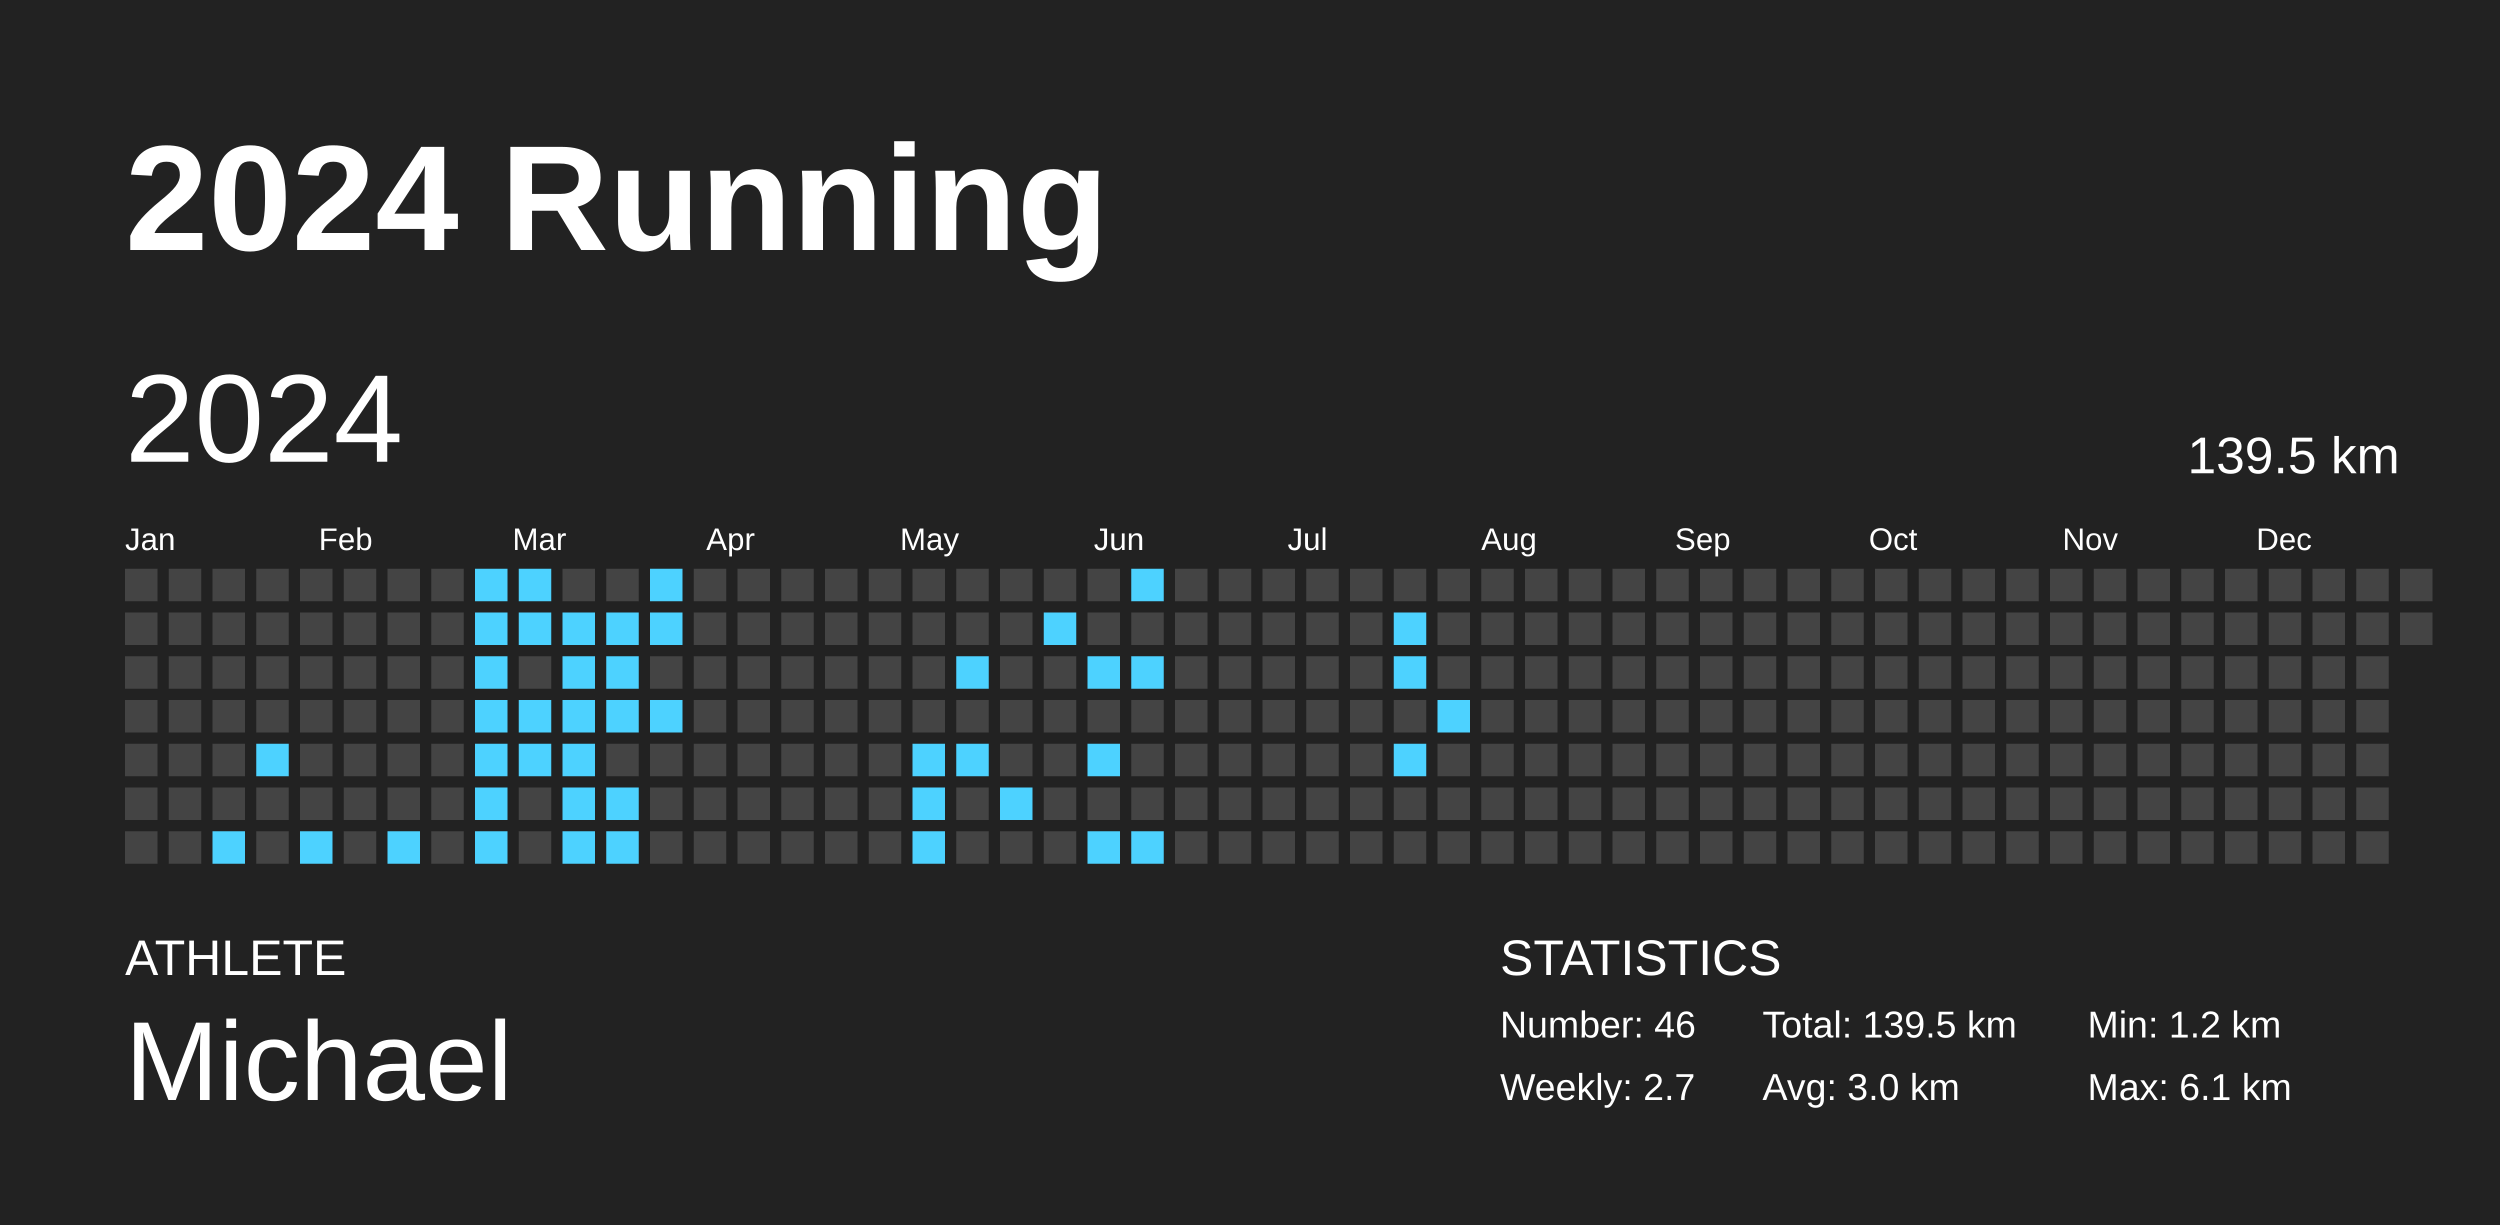
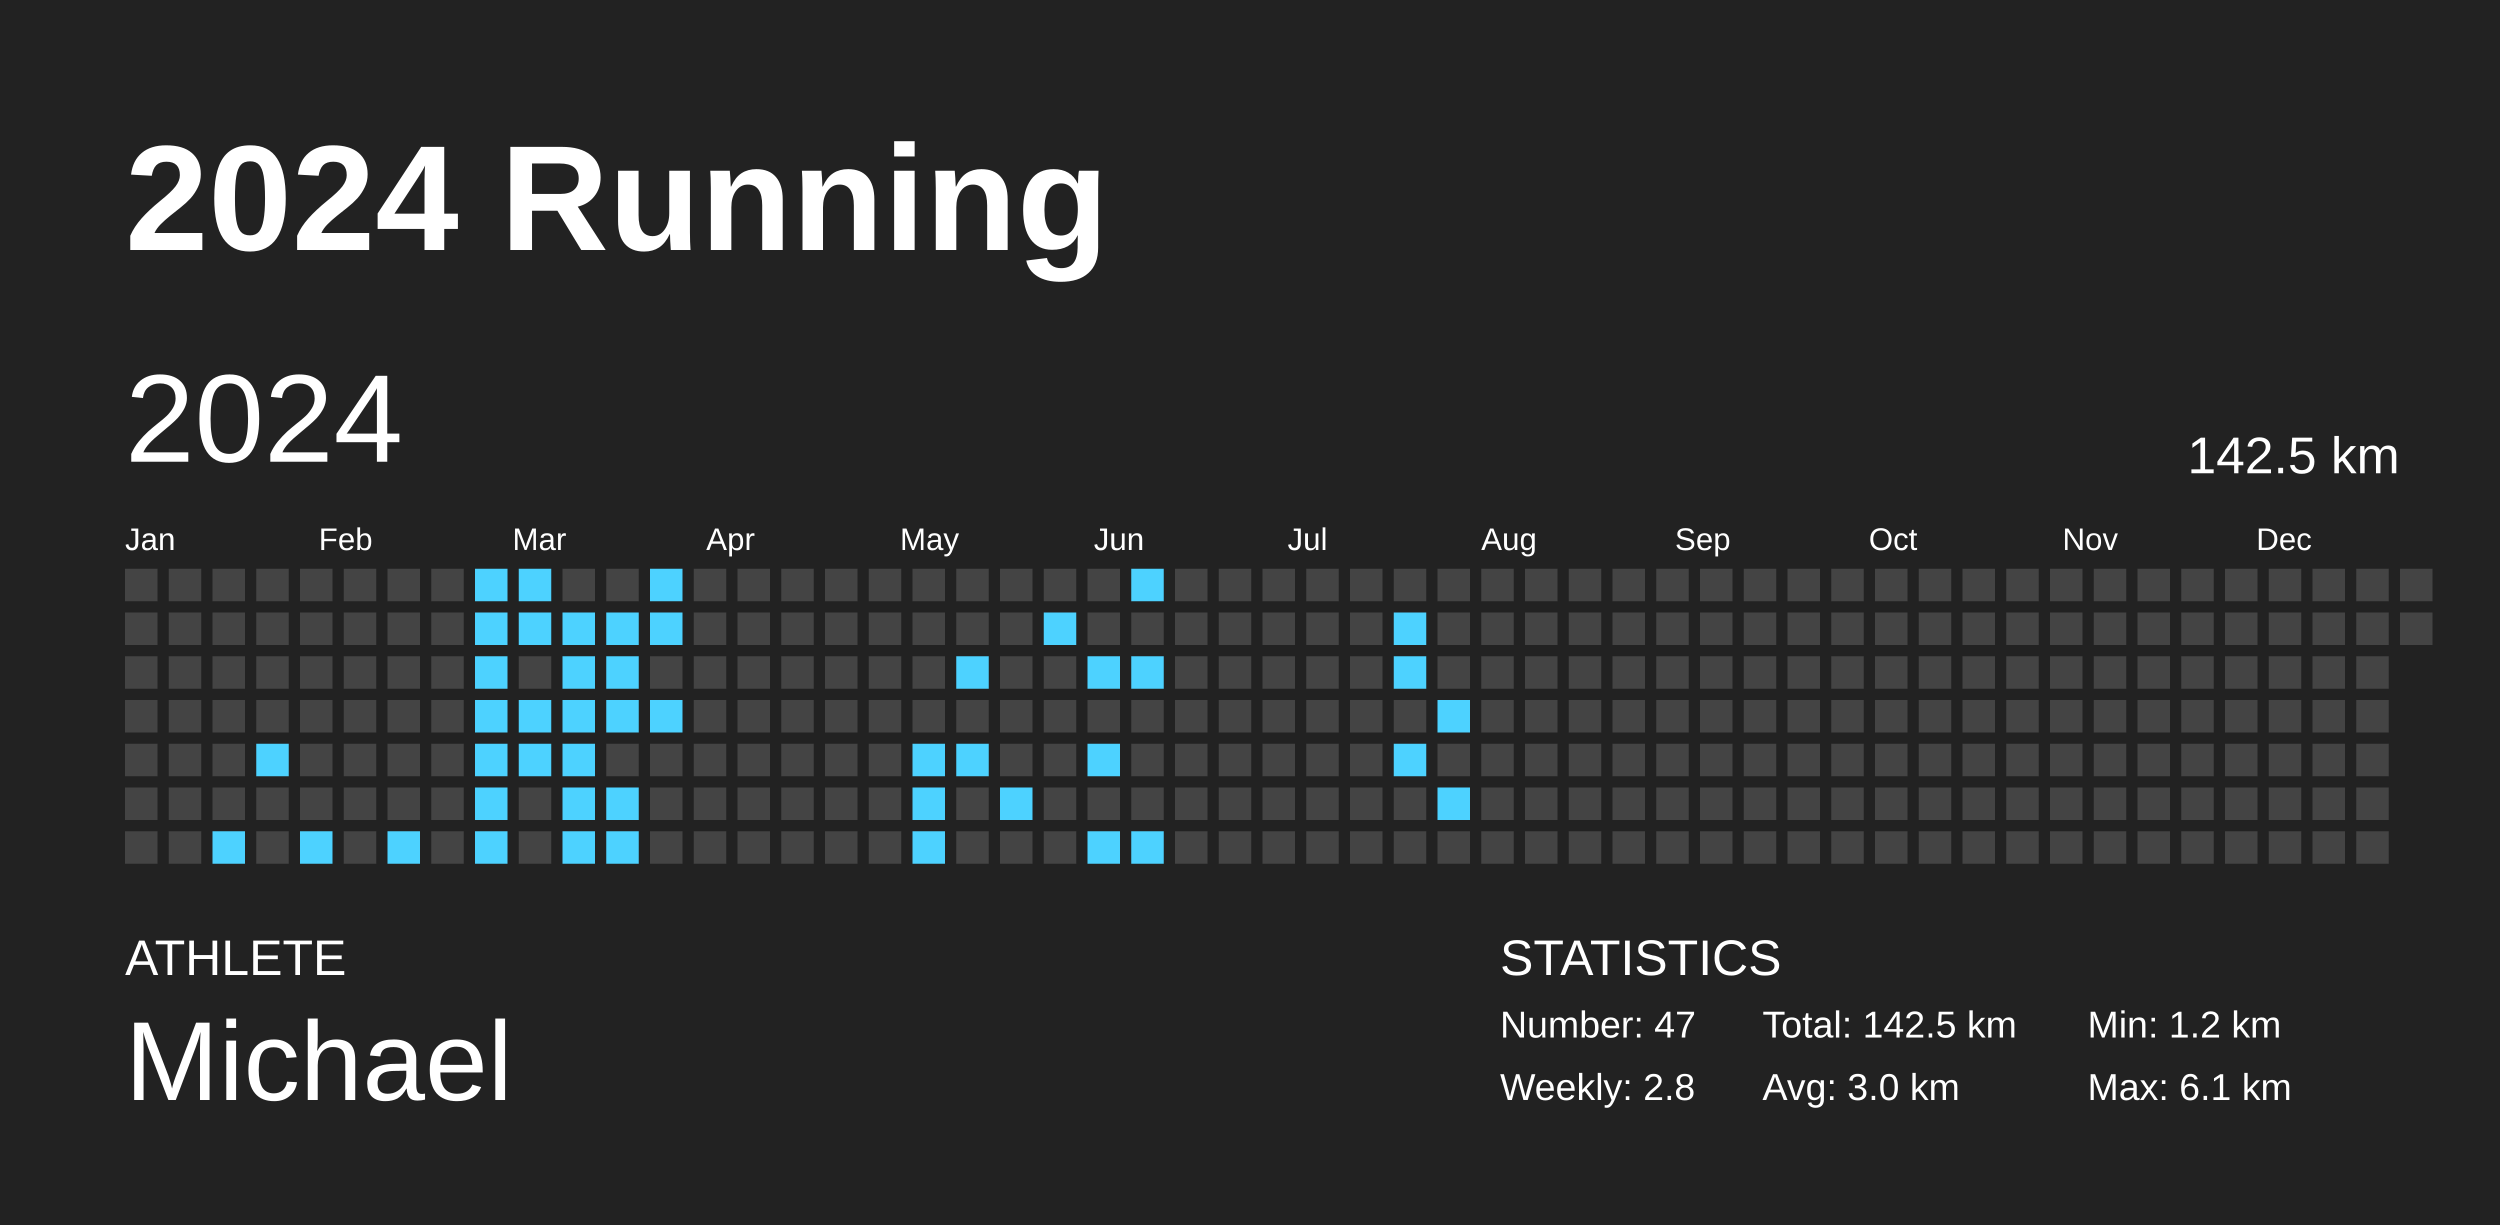
<svg xmlns="http://www.w3.org/2000/svg" baseProfile="full" height="98mm" version="1.1" viewBox="0,0,200,98" width="200mm">
  <defs />
  <rect fill="#222222" height="98" width="200" x="0" y="0" />
  <text fill="#FFFFFF" style="font-size:12px; font-family:Arial; font-weight:bold;" x="10" y="20">2024 Running</text>
  <text fill="#FFFFFF" style="font-size:4px; font-family:Arial" x="10" y="78">ATHLETE</text>
  <text fill="#FFFFFF" style="font-size:9px; font-family:Arial" x="10" y="88">Michael</text>
  <text fill="#FFFFFF" style="font-size:4px; font-family:Arial" x="120" y="78">STATISTICS</text>
-   <text fill="#FFFFFF" style="font-size:3px; font-family:Arial" x="120" y="83">Number: 46</text>
-   <text fill="#FFFFFF" style="font-size:3px; font-family:Arial" x="120" y="88">Weekly: 2.7</text>
-   <text fill="#FFFFFF" style="font-size:3px; font-family:Arial" x="141" y="83">Total: 139.5 km</text>
+   <text fill="#FFFFFF" style="font-size:3px; font-family:Arial" x="120" y="83">Number: 47</text>
+   <text fill="#FFFFFF" style="font-size:3px; font-family:Arial" x="120" y="88">Weekly: 2.8</text>
+   <text fill="#FFFFFF" style="font-size:3px; font-family:Arial" x="141" y="83">Total: 142.5 km</text>
  <text fill="#FFFFFF" style="font-size:3px; font-family:Arial" x="141" y="88">Avg: 3.0 km</text>
  <text fill="#FFFFFF" style="font-size:3px; font-family:Arial" x="167" y="83">Min: 1.2 km</text>
  <text fill="#FFFFFF" style="font-size:3px; font-family:Arial" x="167" y="88">Max: 6.1 km</text>
  <text dominant-baseline="hanging" fill="#FFFFFF" style="font-size:10.0px; font-family:Arial;" x="10" y="30">2024</text>
-   <text dominant-baseline="hanging" fill="#FFFFFF" style="font-size:4.125px; font-family:Arial;" x="175" y="35">139.5 km</text>
+   <text dominant-baseline="hanging" fill="#FFFFFF" style="font-size:4.125px; font-family:Arial;" x="175" y="35">142.5 km</text>
  <text fill="#FFFFFF" style="font-size:2.5px; font-family:Arial" x="10.0" y="44">Jan</text>
  <text fill="#FFFFFF" style="font-size:2.5px; font-family:Arial" x="25.5" y="44">Feb</text>
  <text fill="#FFFFFF" style="font-size:2.5px; font-family:Arial" x="41.0" y="44">Mar</text>
  <text fill="#FFFFFF" style="font-size:2.5px; font-family:Arial" x="56.5" y="44">Apr</text>
  <text fill="#FFFFFF" style="font-size:2.5px; font-family:Arial" x="72.0" y="44">May</text>
  <text fill="#FFFFFF" style="font-size:2.5px; font-family:Arial" x="87.5" y="44">Jun</text>
  <text fill="#FFFFFF" style="font-size:2.5px; font-family:Arial" x="103.0" y="44">Jul</text>
  <text fill="#FFFFFF" style="font-size:2.5px; font-family:Arial" x="118.5" y="44">Aug</text>
  <text fill="#FFFFFF" style="font-size:2.5px; font-family:Arial" x="134.0" y="44">Sep</text>
  <text fill="#FFFFFF" style="font-size:2.5px; font-family:Arial" x="149.5" y="44">Oct</text>
  <text fill="#FFFFFF" style="font-size:2.5px; font-family:Arial" x="165.0" y="44">Nov</text>
  <text fill="#FFFFFF" style="font-size:2.5px; font-family:Arial" x="180.5" y="44">Dec</text>
  <rect fill="#444444" height="2.6" width="2.6" x="10.0" y="45.5" />
  <rect fill="#444444" height="2.6" width="2.6" x="10.0" y="49.0" />
  <rect fill="#444444" height="2.6" width="2.6" x="10.0" y="52.5" />
  <rect fill="#444444" height="2.6" width="2.6" x="10.0" y="56.0" />
  <rect fill="#444444" height="2.6" width="2.6" x="10.0" y="59.5" />
  <rect fill="#444444" height="2.6" width="2.6" x="10.0" y="63.0" />
  <rect fill="#444444" height="2.6" width="2.6" x="10.0" y="66.5" />
  <rect fill="#444444" height="2.6" width="2.6" x="13.5" y="45.5" />
  <rect fill="#444444" height="2.6" width="2.6" x="13.5" y="49.0" />
  <rect fill="#444444" height="2.6" width="2.6" x="13.5" y="52.5" />
  <rect fill="#444444" height="2.6" width="2.6" x="13.5" y="56.0" />
  <rect fill="#444444" height="2.6" width="2.6" x="13.5" y="59.5" />
  <rect fill="#444444" height="2.6" width="2.6" x="13.5" y="63.0" />
  <rect fill="#444444" height="2.6" width="2.6" x="13.5" y="66.5" />
  <rect fill="#444444" height="2.6" width="2.6" x="17.0" y="45.5" />
  <rect fill="#444444" height="2.6" width="2.6" x="17.0" y="49.0" />
  <rect fill="#444444" height="2.6" width="2.6" x="17.0" y="52.5" />
  <rect fill="#444444" height="2.6" width="2.6" x="17.0" y="56.0" />
  <rect fill="#444444" height="2.6" width="2.6" x="17.0" y="59.5" />
  <rect fill="#444444" height="2.6" width="2.6" x="17.0" y="63.0" />
  <rect fill="#4dd2ff" height="2.6" width="2.6" x="17.0" y="66.5" />
  <rect fill="#444444" height="2.6" width="2.6" x="20.5" y="45.5" />
  <rect fill="#444444" height="2.6" width="2.6" x="20.5" y="49.0" />
  <rect fill="#444444" height="2.6" width="2.6" x="20.5" y="52.5" />
  <rect fill="#444444" height="2.6" width="2.6" x="20.5" y="56.0" />
  <rect fill="#4dd2ff" height="2.6" width="2.6" x="20.5" y="59.5" />
  <rect fill="#444444" height="2.6" width="2.6" x="20.5" y="63.0" />
  <rect fill="#444444" height="2.6" width="2.6" x="20.5" y="66.5" />
  <rect fill="#444444" height="2.6" width="2.6" x="24.0" y="45.5" />
  <rect fill="#444444" height="2.6" width="2.6" x="24.0" y="49.0" />
  <rect fill="#444444" height="2.6" width="2.6" x="24.0" y="52.5" />
  <rect fill="#444444" height="2.6" width="2.6" x="24.0" y="56.0" />
  <rect fill="#444444" height="2.6" width="2.6" x="24.0" y="59.5" />
  <rect fill="#444444" height="2.6" width="2.6" x="24.0" y="63.0" />
  <rect fill="#4dd2ff" height="2.6" width="2.6" x="24.0" y="66.5" />
  <rect fill="#444444" height="2.6" width="2.6" x="27.5" y="45.5" />
  <rect fill="#444444" height="2.6" width="2.6" x="27.5" y="49.0" />
  <rect fill="#444444" height="2.6" width="2.6" x="27.5" y="52.5" />
  <rect fill="#444444" height="2.6" width="2.6" x="27.5" y="56.0" />
  <rect fill="#444444" height="2.6" width="2.6" x="27.5" y="59.5" />
  <rect fill="#444444" height="2.6" width="2.6" x="27.5" y="63.0" />
  <rect fill="#444444" height="2.6" width="2.6" x="27.5" y="66.5" />
  <rect fill="#444444" height="2.6" width="2.6" x="31.0" y="45.5" />
  <rect fill="#444444" height="2.6" width="2.6" x="31.0" y="49.0" />
  <rect fill="#444444" height="2.6" width="2.6" x="31.0" y="52.5" />
  <rect fill="#444444" height="2.6" width="2.6" x="31.0" y="56.0" />
  <rect fill="#444444" height="2.6" width="2.6" x="31.0" y="59.5" />
  <rect fill="#444444" height="2.6" width="2.6" x="31.0" y="63.0" />
  <rect fill="#4dd2ff" height="2.6" width="2.6" x="31.0" y="66.5" />
  <rect fill="#444444" height="2.6" width="2.6" x="34.5" y="45.5" />
  <rect fill="#444444" height="2.6" width="2.6" x="34.5" y="49.0" />
  <rect fill="#444444" height="2.6" width="2.6" x="34.5" y="52.5" />
  <rect fill="#444444" height="2.6" width="2.6" x="34.5" y="56.0" />
  <rect fill="#444444" height="2.6" width="2.6" x="34.5" y="59.5" />
  <rect fill="#444444" height="2.6" width="2.6" x="34.5" y="63.0" />
  <rect fill="#444444" height="2.6" width="2.6" x="34.5" y="66.5" />
  <rect fill="#4dd2ff" height="2.6" width="2.6" x="38.0" y="45.5" />
  <rect fill="#4dd2ff" height="2.6" width="2.6" x="38.0" y="49.0" />
  <rect fill="#4dd2ff" height="2.6" width="2.6" x="38.0" y="52.5" />
  <rect fill="#4dd2ff" height="2.6" width="2.6" x="38.0" y="56.0" />
  <rect fill="#4dd2ff" height="2.6" width="2.6" x="38.0" y="59.5" />
  <rect fill="#4dd2ff" height="2.6" width="2.6" x="38.0" y="63.0" />
  <rect fill="#4dd2ff" height="2.6" width="2.6" x="38.0" y="66.5" />
  <rect fill="#4dd2ff" height="2.6" width="2.6" x="41.5" y="45.5" />
  <rect fill="#4dd2ff" height="2.6" width="2.6" x="41.5" y="49.0" />
  <rect fill="#444444" height="2.6" width="2.6" x="41.5" y="52.5" />
  <rect fill="#4dd2ff" height="2.6" width="2.6" x="41.5" y="56.0" />
  <rect fill="#4dd2ff" height="2.6" width="2.6" x="41.5" y="59.5" />
  <rect fill="#444444" height="2.6" width="2.6" x="41.5" y="63.0" />
  <rect fill="#444444" height="2.6" width="2.6" x="41.5" y="66.5" />
  <rect fill="#444444" height="2.6" width="2.6" x="45.0" y="45.5" />
  <rect fill="#4dd2ff" height="2.6" width="2.6" x="45.0" y="49.0" />
  <rect fill="#4dd2ff" height="2.6" width="2.6" x="45.0" y="52.5" />
  <rect fill="#4dd2ff" height="2.6" width="2.6" x="45.0" y="56.0" />
  <rect fill="#4dd2ff" height="2.6" width="2.6" x="45.0" y="59.5" />
  <rect fill="#4dd2ff" height="2.6" width="2.6" x="45.0" y="63.0" />
  <rect fill="#4dd2ff" height="2.6" width="2.6" x="45.0" y="66.5" />
  <rect fill="#444444" height="2.6" width="2.6" x="48.5" y="45.5" />
  <rect fill="#4dd2ff" height="2.6" width="2.6" x="48.5" y="49.0" />
  <rect fill="#4dd2ff" height="2.6" width="2.6" x="48.5" y="52.5" />
  <rect fill="#4dd2ff" height="2.6" width="2.6" x="48.5" y="56.0" />
  <rect fill="#444444" height="2.6" width="2.6" x="48.5" y="59.5" />
  <rect fill="#4dd2ff" height="2.6" width="2.6" x="48.5" y="63.0" />
  <rect fill="#4dd2ff" height="2.6" width="2.6" x="48.5" y="66.5" />
  <rect fill="#4dd2ff" height="2.6" width="2.6" x="52.0" y="45.5" />
  <rect fill="#4dd2ff" height="2.6" width="2.6" x="52.0" y="49.0" />
  <rect fill="#444444" height="2.6" width="2.6" x="52.0" y="52.5" />
  <rect fill="#4dd2ff" height="2.6" width="2.6" x="52.0" y="56.0" />
  <rect fill="#444444" height="2.6" width="2.6" x="52.0" y="59.5" />
  <rect fill="#444444" height="2.6" width="2.6" x="52.0" y="63.0" />
  <rect fill="#444444" height="2.6" width="2.6" x="52.0" y="66.5" />
  <rect fill="#444444" height="2.6" width="2.6" x="55.5" y="45.5" />
  <rect fill="#444444" height="2.6" width="2.6" x="55.5" y="49.0" />
  <rect fill="#444444" height="2.6" width="2.6" x="55.5" y="52.5" />
  <rect fill="#444444" height="2.6" width="2.6" x="55.5" y="56.0" />
  <rect fill="#444444" height="2.6" width="2.6" x="55.5" y="59.5" />
  <rect fill="#444444" height="2.6" width="2.6" x="55.5" y="63.0" />
  <rect fill="#444444" height="2.6" width="2.6" x="55.5" y="66.5" />
  <rect fill="#444444" height="2.6" width="2.6" x="59.0" y="45.5" />
  <rect fill="#444444" height="2.6" width="2.6" x="59.0" y="49.0" />
  <rect fill="#444444" height="2.6" width="2.6" x="59.0" y="52.5" />
  <rect fill="#444444" height="2.6" width="2.6" x="59.0" y="56.0" />
  <rect fill="#444444" height="2.6" width="2.6" x="59.0" y="59.5" />
  <rect fill="#444444" height="2.6" width="2.6" x="59.0" y="63.0" />
  <rect fill="#444444" height="2.6" width="2.6" x="59.0" y="66.5" />
  <rect fill="#444444" height="2.6" width="2.6" x="62.5" y="45.5" />
  <rect fill="#444444" height="2.6" width="2.6" x="62.5" y="49.0" />
  <rect fill="#444444" height="2.6" width="2.6" x="62.5" y="52.5" />
  <rect fill="#444444" height="2.6" width="2.6" x="62.5" y="56.0" />
  <rect fill="#444444" height="2.6" width="2.6" x="62.5" y="59.5" />
  <rect fill="#444444" height="2.6" width="2.6" x="62.5" y="63.0" />
  <rect fill="#444444" height="2.6" width="2.6" x="62.5" y="66.5" />
  <rect fill="#444444" height="2.6" width="2.6" x="66.0" y="45.5" />
  <rect fill="#444444" height="2.6" width="2.6" x="66.0" y="49.0" />
  <rect fill="#444444" height="2.6" width="2.6" x="66.0" y="52.5" />
  <rect fill="#444444" height="2.6" width="2.6" x="66.0" y="56.0" />
  <rect fill="#444444" height="2.6" width="2.6" x="66.0" y="59.5" />
  <rect fill="#444444" height="2.6" width="2.6" x="66.0" y="63.0" />
  <rect fill="#444444" height="2.6" width="2.6" x="66.0" y="66.5" />
  <rect fill="#444444" height="2.6" width="2.6" x="69.5" y="45.5" />
  <rect fill="#444444" height="2.6" width="2.6" x="69.5" y="49.0" />
  <rect fill="#444444" height="2.6" width="2.6" x="69.5" y="52.5" />
  <rect fill="#444444" height="2.6" width="2.6" x="69.5" y="56.0" />
  <rect fill="#444444" height="2.6" width="2.6" x="69.5" y="59.5" />
  <rect fill="#444444" height="2.6" width="2.6" x="69.5" y="63.0" />
  <rect fill="#444444" height="2.6" width="2.6" x="69.5" y="66.5" />
  <rect fill="#444444" height="2.6" width="2.6" x="73.0" y="45.5" />
  <rect fill="#444444" height="2.6" width="2.6" x="73.0" y="49.0" />
  <rect fill="#444444" height="2.6" width="2.6" x="73.0" y="52.5" />
  <rect fill="#444444" height="2.6" width="2.6" x="73.0" y="56.0" />
  <rect fill="#4dd2ff" height="2.6" width="2.6" x="73.0" y="59.5" />
  <rect fill="#4dd2ff" height="2.6" width="2.6" x="73.0" y="63.0" />
  <rect fill="#4dd2ff" height="2.6" width="2.6" x="73.0" y="66.5" />
  <rect fill="#444444" height="2.6" width="2.6" x="76.5" y="45.5" />
  <rect fill="#444444" height="2.6" width="2.6" x="76.5" y="49.0" />
  <rect fill="#4dd2ff" height="2.6" width="2.6" x="76.5" y="52.5" />
  <rect fill="#444444" height="2.6" width="2.6" x="76.5" y="56.0" />
  <rect fill="#4dd2ff" height="2.6" width="2.6" x="76.5" y="59.5" />
  <rect fill="#444444" height="2.6" width="2.6" x="76.5" y="63.0" />
  <rect fill="#444444" height="2.6" width="2.6" x="76.5" y="66.5" />
  <rect fill="#444444" height="2.6" width="2.6" x="80.0" y="45.5" />
  <rect fill="#444444" height="2.6" width="2.6" x="80.0" y="49.0" />
  <rect fill="#444444" height="2.6" width="2.6" x="80.0" y="52.5" />
  <rect fill="#444444" height="2.6" width="2.6" x="80.0" y="56.0" />
  <rect fill="#444444" height="2.6" width="2.6" x="80.0" y="59.5" />
  <rect fill="#4dd2ff" height="2.6" width="2.6" x="80.0" y="63.0" />
  <rect fill="#444444" height="2.6" width="2.6" x="80.0" y="66.5" />
  <rect fill="#444444" height="2.6" width="2.6" x="83.5" y="45.5" />
  <rect fill="#4dd2ff" height="2.6" width="2.6" x="83.5" y="49.0" />
  <rect fill="#444444" height="2.6" width="2.6" x="83.5" y="52.5" />
  <rect fill="#444444" height="2.6" width="2.6" x="83.5" y="56.0" />
  <rect fill="#444444" height="2.6" width="2.6" x="83.5" y="59.5" />
  <rect fill="#444444" height="2.6" width="2.6" x="83.5" y="63.0" />
  <rect fill="#444444" height="2.6" width="2.6" x="83.5" y="66.5" />
  <rect fill="#444444" height="2.6" width="2.6" x="87.0" y="45.5" />
  <rect fill="#444444" height="2.6" width="2.6" x="87.0" y="49.0" />
  <rect fill="#4dd2ff" height="2.6" width="2.6" x="87.0" y="52.5" />
  <rect fill="#444444" height="2.6" width="2.6" x="87.0" y="56.0" />
  <rect fill="#4dd2ff" height="2.6" width="2.6" x="87.0" y="59.5" />
  <rect fill="#444444" height="2.6" width="2.6" x="87.0" y="63.0" />
  <rect fill="#4dd2ff" height="2.6" width="2.6" x="87.0" y="66.5" />
  <rect fill="#4dd2ff" height="2.6" width="2.6" x="90.5" y="45.5" />
  <rect fill="#444444" height="2.6" width="2.6" x="90.5" y="49.0" />
  <rect fill="#4dd2ff" height="2.6" width="2.6" x="90.5" y="52.5" />
  <rect fill="#444444" height="2.6" width="2.6" x="90.5" y="56.0" />
  <rect fill="#444444" height="2.6" width="2.6" x="90.5" y="59.5" />
  <rect fill="#444444" height="2.6" width="2.6" x="90.5" y="63.0" />
  <rect fill="#4dd2ff" height="2.6" width="2.6" x="90.5" y="66.5" />
  <rect fill="#444444" height="2.6" width="2.6" x="94.0" y="45.5" />
  <rect fill="#444444" height="2.6" width="2.6" x="94.0" y="49.0" />
  <rect fill="#444444" height="2.6" width="2.6" x="94.0" y="52.5" />
  <rect fill="#444444" height="2.6" width="2.6" x="94.0" y="56.0" />
  <rect fill="#444444" height="2.6" width="2.6" x="94.0" y="59.5" />
  <rect fill="#444444" height="2.6" width="2.6" x="94.0" y="63.0" />
  <rect fill="#444444" height="2.6" width="2.6" x="94.0" y="66.5" />
  <rect fill="#444444" height="2.6" width="2.6" x="97.5" y="45.5" />
  <rect fill="#444444" height="2.6" width="2.6" x="97.5" y="49.0" />
  <rect fill="#444444" height="2.6" width="2.6" x="97.5" y="52.5" />
  <rect fill="#444444" height="2.6" width="2.6" x="97.5" y="56.0" />
  <rect fill="#444444" height="2.6" width="2.6" x="97.5" y="59.5" />
  <rect fill="#444444" height="2.6" width="2.6" x="97.5" y="63.0" />
  <rect fill="#444444" height="2.6" width="2.6" x="97.5" y="66.5" />
  <rect fill="#444444" height="2.6" width="2.6" x="101.0" y="45.5" />
  <rect fill="#444444" height="2.6" width="2.6" x="101.0" y="49.0" />
  <rect fill="#444444" height="2.6" width="2.6" x="101.0" y="52.5" />
  <rect fill="#444444" height="2.6" width="2.6" x="101.0" y="56.0" />
  <rect fill="#444444" height="2.6" width="2.6" x="101.0" y="59.5" />
  <rect fill="#444444" height="2.6" width="2.6" x="101.0" y="63.0" />
  <rect fill="#444444" height="2.6" width="2.6" x="101.0" y="66.5" />
  <rect fill="#444444" height="2.6" width="2.6" x="104.5" y="45.5" />
  <rect fill="#444444" height="2.6" width="2.6" x="104.5" y="49.0" />
  <rect fill="#444444" height="2.6" width="2.6" x="104.5" y="52.5" />
  <rect fill="#444444" height="2.6" width="2.6" x="104.5" y="56.0" />
  <rect fill="#444444" height="2.6" width="2.6" x="104.5" y="59.5" />
  <rect fill="#444444" height="2.6" width="2.6" x="104.5" y="63.0" />
  <rect fill="#444444" height="2.6" width="2.6" x="104.5" y="66.5" />
  <rect fill="#444444" height="2.6" width="2.6" x="108.0" y="45.5" />
  <rect fill="#444444" height="2.6" width="2.6" x="108.0" y="49.0" />
  <rect fill="#444444" height="2.6" width="2.6" x="108.0" y="52.5" />
  <rect fill="#444444" height="2.6" width="2.6" x="108.0" y="56.0" />
  <rect fill="#444444" height="2.6" width="2.6" x="108.0" y="59.5" />
  <rect fill="#444444" height="2.6" width="2.6" x="108.0" y="63.0" />
  <rect fill="#444444" height="2.6" width="2.6" x="108.0" y="66.5" />
  <rect fill="#444444" height="2.6" width="2.6" x="111.5" y="45.5" />
  <rect fill="#4dd2ff" height="2.6" width="2.6" x="111.5" y="49.0" />
  <rect fill="#4dd2ff" height="2.6" width="2.6" x="111.5" y="52.5" />
  <rect fill="#444444" height="2.6" width="2.6" x="111.5" y="56.0" />
  <rect fill="#4dd2ff" height="2.6" width="2.6" x="111.5" y="59.5" />
  <rect fill="#444444" height="2.6" width="2.6" x="111.5" y="63.0" />
  <rect fill="#444444" height="2.6" width="2.6" x="111.5" y="66.5" />
  <rect fill="#444444" height="2.6" width="2.6" x="115.0" y="45.5" />
  <rect fill="#444444" height="2.6" width="2.6" x="115.0" y="49.0" />
  <rect fill="#444444" height="2.6" width="2.6" x="115.0" y="52.5" />
  <rect fill="#4dd2ff" height="2.6" width="2.6" x="115.0" y="56.0" />
  <rect fill="#444444" height="2.6" width="2.6" x="115.0" y="59.5" />
-   <rect fill="#444444" height="2.6" width="2.6" x="115.0" y="63.0" />
+   <rect fill="#4dd2ff" height="2.6" width="2.6" x="115.0" y="63.0" />
  <rect fill="#444444" height="2.6" width="2.6" x="115.0" y="66.5" />
  <rect fill="#444444" height="2.6" width="2.6" x="118.5" y="45.5" />
  <rect fill="#444444" height="2.6" width="2.6" x="118.5" y="49.0" />
  <rect fill="#444444" height="2.6" width="2.6" x="118.5" y="52.5" />
  <rect fill="#444444" height="2.6" width="2.6" x="118.5" y="56.0" />
  <rect fill="#444444" height="2.6" width="2.6" x="118.5" y="59.5" />
  <rect fill="#444444" height="2.6" width="2.6" x="118.5" y="63.0" />
  <rect fill="#444444" height="2.6" width="2.6" x="118.5" y="66.5" />
  <rect fill="#444444" height="2.6" width="2.6" x="122.0" y="45.5" />
  <rect fill="#444444" height="2.6" width="2.6" x="122.0" y="49.0" />
  <rect fill="#444444" height="2.6" width="2.6" x="122.0" y="52.5" />
  <rect fill="#444444" height="2.6" width="2.6" x="122.0" y="56.0" />
  <rect fill="#444444" height="2.6" width="2.6" x="122.0" y="59.5" />
  <rect fill="#444444" height="2.6" width="2.6" x="122.0" y="63.0" />
  <rect fill="#444444" height="2.6" width="2.6" x="122.0" y="66.5" />
  <rect fill="#444444" height="2.6" width="2.6" x="125.5" y="45.5" />
  <rect fill="#444444" height="2.6" width="2.6" x="125.5" y="49.0" />
  <rect fill="#444444" height="2.6" width="2.6" x="125.5" y="52.5" />
  <rect fill="#444444" height="2.6" width="2.6" x="125.5" y="56.0" />
  <rect fill="#444444" height="2.6" width="2.6" x="125.5" y="59.5" />
  <rect fill="#444444" height="2.6" width="2.6" x="125.5" y="63.0" />
  <rect fill="#444444" height="2.6" width="2.6" x="125.5" y="66.5" />
  <rect fill="#444444" height="2.6" width="2.6" x="129.0" y="45.5" />
  <rect fill="#444444" height="2.6" width="2.6" x="129.0" y="49.0" />
  <rect fill="#444444" height="2.6" width="2.6" x="129.0" y="52.5" />
  <rect fill="#444444" height="2.6" width="2.6" x="129.0" y="56.0" />
  <rect fill="#444444" height="2.6" width="2.6" x="129.0" y="59.5" />
  <rect fill="#444444" height="2.6" width="2.6" x="129.0" y="63.0" />
  <rect fill="#444444" height="2.6" width="2.6" x="129.0" y="66.5" />
  <rect fill="#444444" height="2.6" width="2.6" x="132.5" y="45.5" />
  <rect fill="#444444" height="2.6" width="2.6" x="132.5" y="49.0" />
  <rect fill="#444444" height="2.6" width="2.6" x="132.5" y="52.5" />
  <rect fill="#444444" height="2.6" width="2.6" x="132.5" y="56.0" />
  <rect fill="#444444" height="2.6" width="2.6" x="132.5" y="59.5" />
  <rect fill="#444444" height="2.6" width="2.6" x="132.5" y="63.0" />
  <rect fill="#444444" height="2.6" width="2.6" x="132.5" y="66.5" />
  <rect fill="#444444" height="2.6" width="2.6" x="136.0" y="45.5" />
  <rect fill="#444444" height="2.6" width="2.6" x="136.0" y="49.0" />
  <rect fill="#444444" height="2.6" width="2.6" x="136.0" y="52.5" />
  <rect fill="#444444" height="2.6" width="2.6" x="136.0" y="56.0" />
  <rect fill="#444444" height="2.6" width="2.6" x="136.0" y="59.5" />
  <rect fill="#444444" height="2.6" width="2.6" x="136.0" y="63.0" />
  <rect fill="#444444" height="2.6" width="2.6" x="136.0" y="66.5" />
  <rect fill="#444444" height="2.6" width="2.6" x="139.5" y="45.5" />
  <rect fill="#444444" height="2.6" width="2.6" x="139.5" y="49.0" />
  <rect fill="#444444" height="2.6" width="2.6" x="139.5" y="52.5" />
  <rect fill="#444444" height="2.6" width="2.6" x="139.5" y="56.0" />
  <rect fill="#444444" height="2.6" width="2.6" x="139.5" y="59.5" />
  <rect fill="#444444" height="2.6" width="2.6" x="139.5" y="63.0" />
  <rect fill="#444444" height="2.6" width="2.6" x="139.5" y="66.5" />
  <rect fill="#444444" height="2.6" width="2.6" x="143.0" y="45.5" />
  <rect fill="#444444" height="2.6" width="2.6" x="143.0" y="49.0" />
  <rect fill="#444444" height="2.6" width="2.6" x="143.0" y="52.5" />
  <rect fill="#444444" height="2.6" width="2.6" x="143.0" y="56.0" />
  <rect fill="#444444" height="2.6" width="2.6" x="143.0" y="59.5" />
  <rect fill="#444444" height="2.6" width="2.6" x="143.0" y="63.0" />
  <rect fill="#444444" height="2.6" width="2.6" x="143.0" y="66.5" />
  <rect fill="#444444" height="2.6" width="2.6" x="146.5" y="45.5" />
  <rect fill="#444444" height="2.6" width="2.6" x="146.5" y="49.0" />
  <rect fill="#444444" height="2.6" width="2.6" x="146.5" y="52.5" />
  <rect fill="#444444" height="2.6" width="2.6" x="146.5" y="56.0" />
  <rect fill="#444444" height="2.6" width="2.6" x="146.5" y="59.5" />
  <rect fill="#444444" height="2.6" width="2.6" x="146.5" y="63.0" />
  <rect fill="#444444" height="2.6" width="2.6" x="146.5" y="66.5" />
  <rect fill="#444444" height="2.6" width="2.6" x="150.0" y="45.5" />
  <rect fill="#444444" height="2.6" width="2.6" x="150.0" y="49.0" />
  <rect fill="#444444" height="2.6" width="2.6" x="150.0" y="52.5" />
  <rect fill="#444444" height="2.6" width="2.6" x="150.0" y="56.0" />
  <rect fill="#444444" height="2.6" width="2.6" x="150.0" y="59.5" />
  <rect fill="#444444" height="2.6" width="2.6" x="150.0" y="63.0" />
  <rect fill="#444444" height="2.6" width="2.6" x="150.0" y="66.5" />
  <rect fill="#444444" height="2.6" width="2.6" x="153.5" y="45.5" />
  <rect fill="#444444" height="2.6" width="2.6" x="153.5" y="49.0" />
  <rect fill="#444444" height="2.6" width="2.6" x="153.5" y="52.5" />
  <rect fill="#444444" height="2.6" width="2.6" x="153.5" y="56.0" />
  <rect fill="#444444" height="2.6" width="2.6" x="153.5" y="59.5" />
  <rect fill="#444444" height="2.6" width="2.6" x="153.5" y="63.0" />
  <rect fill="#444444" height="2.6" width="2.6" x="153.5" y="66.5" />
  <rect fill="#444444" height="2.6" width="2.6" x="157.0" y="45.5" />
  <rect fill="#444444" height="2.6" width="2.6" x="157.0" y="49.0" />
  <rect fill="#444444" height="2.6" width="2.6" x="157.0" y="52.5" />
  <rect fill="#444444" height="2.6" width="2.6" x="157.0" y="56.0" />
  <rect fill="#444444" height="2.6" width="2.6" x="157.0" y="59.5" />
  <rect fill="#444444" height="2.6" width="2.6" x="157.0" y="63.0" />
  <rect fill="#444444" height="2.6" width="2.6" x="157.0" y="66.5" />
  <rect fill="#444444" height="2.6" width="2.6" x="160.5" y="45.5" />
  <rect fill="#444444" height="2.6" width="2.6" x="160.5" y="49.0" />
  <rect fill="#444444" height="2.6" width="2.6" x="160.5" y="52.5" />
  <rect fill="#444444" height="2.6" width="2.6" x="160.5" y="56.0" />
  <rect fill="#444444" height="2.6" width="2.6" x="160.5" y="59.5" />
  <rect fill="#444444" height="2.6" width="2.6" x="160.5" y="63.0" />
  <rect fill="#444444" height="2.6" width="2.6" x="160.5" y="66.5" />
  <rect fill="#444444" height="2.6" width="2.6" x="164.0" y="45.5" />
  <rect fill="#444444" height="2.6" width="2.6" x="164.0" y="49.0" />
  <rect fill="#444444" height="2.6" width="2.6" x="164.0" y="52.5" />
  <rect fill="#444444" height="2.6" width="2.6" x="164.0" y="56.0" />
  <rect fill="#444444" height="2.6" width="2.6" x="164.0" y="59.5" />
  <rect fill="#444444" height="2.6" width="2.6" x="164.0" y="63.0" />
  <rect fill="#444444" height="2.6" width="2.6" x="164.0" y="66.5" />
  <rect fill="#444444" height="2.6" width="2.6" x="167.5" y="45.5" />
  <rect fill="#444444" height="2.6" width="2.6" x="167.5" y="49.0" />
  <rect fill="#444444" height="2.6" width="2.6" x="167.5" y="52.5" />
  <rect fill="#444444" height="2.6" width="2.6" x="167.5" y="56.0" />
  <rect fill="#444444" height="2.6" width="2.6" x="167.5" y="59.5" />
  <rect fill="#444444" height="2.6" width="2.6" x="167.5" y="63.0" />
  <rect fill="#444444" height="2.6" width="2.6" x="167.5" y="66.5" />
  <rect fill="#444444" height="2.6" width="2.6" x="171.0" y="45.5" />
  <rect fill="#444444" height="2.6" width="2.6" x="171.0" y="49.0" />
  <rect fill="#444444" height="2.6" width="2.6" x="171.0" y="52.5" />
  <rect fill="#444444" height="2.6" width="2.6" x="171.0" y="56.0" />
  <rect fill="#444444" height="2.6" width="2.6" x="171.0" y="59.5" />
  <rect fill="#444444" height="2.6" width="2.6" x="171.0" y="63.0" />
  <rect fill="#444444" height="2.6" width="2.6" x="171.0" y="66.5" />
  <rect fill="#444444" height="2.6" width="2.6" x="174.5" y="45.5" />
  <rect fill="#444444" height="2.6" width="2.6" x="174.5" y="49.0" />
  <rect fill="#444444" height="2.6" width="2.6" x="174.5" y="52.5" />
  <rect fill="#444444" height="2.6" width="2.6" x="174.5" y="56.0" />
  <rect fill="#444444" height="2.6" width="2.6" x="174.5" y="59.5" />
  <rect fill="#444444" height="2.6" width="2.6" x="174.5" y="63.0" />
  <rect fill="#444444" height="2.6" width="2.6" x="174.5" y="66.5" />
  <rect fill="#444444" height="2.6" width="2.6" x="178.0" y="45.5" />
  <rect fill="#444444" height="2.6" width="2.6" x="178.0" y="49.0" />
  <rect fill="#444444" height="2.6" width="2.6" x="178.0" y="52.5" />
  <rect fill="#444444" height="2.6" width="2.6" x="178.0" y="56.0" />
  <rect fill="#444444" height="2.6" width="2.6" x="178.0" y="59.5" />
  <rect fill="#444444" height="2.6" width="2.6" x="178.0" y="63.0" />
  <rect fill="#444444" height="2.6" width="2.6" x="178.0" y="66.5" />
  <rect fill="#444444" height="2.6" width="2.6" x="181.5" y="45.5" />
  <rect fill="#444444" height="2.6" width="2.6" x="181.5" y="49.0" />
  <rect fill="#444444" height="2.6" width="2.6" x="181.5" y="52.5" />
  <rect fill="#444444" height="2.6" width="2.6" x="181.5" y="56.0" />
  <rect fill="#444444" height="2.6" width="2.6" x="181.5" y="59.5" />
  <rect fill="#444444" height="2.6" width="2.6" x="181.5" y="63.0" />
  <rect fill="#444444" height="2.6" width="2.6" x="181.5" y="66.5" />
  <rect fill="#444444" height="2.6" width="2.6" x="185.0" y="45.5" />
  <rect fill="#444444" height="2.6" width="2.6" x="185.0" y="49.0" />
  <rect fill="#444444" height="2.6" width="2.6" x="185.0" y="52.5" />
  <rect fill="#444444" height="2.6" width="2.6" x="185.0" y="56.0" />
  <rect fill="#444444" height="2.6" width="2.6" x="185.0" y="59.5" />
  <rect fill="#444444" height="2.6" width="2.6" x="185.0" y="63.0" />
  <rect fill="#444444" height="2.6" width="2.6" x="185.0" y="66.5" />
  <rect fill="#444444" height="2.6" width="2.6" x="188.5" y="45.5" />
  <rect fill="#444444" height="2.6" width="2.6" x="188.5" y="49.0" />
  <rect fill="#444444" height="2.6" width="2.6" x="188.5" y="52.5" />
  <rect fill="#444444" height="2.6" width="2.6" x="188.5" y="56.0" />
  <rect fill="#444444" height="2.6" width="2.6" x="188.5" y="59.5" />
  <rect fill="#444444" height="2.6" width="2.6" x="188.5" y="63.0" />
  <rect fill="#444444" height="2.6" width="2.6" x="188.5" y="66.5" />
  <rect fill="#444444" height="2.6" width="2.6" x="192.0" y="45.5" />
  <rect fill="#444444" height="2.6" width="2.6" x="192.0" y="49.0" />
</svg>
